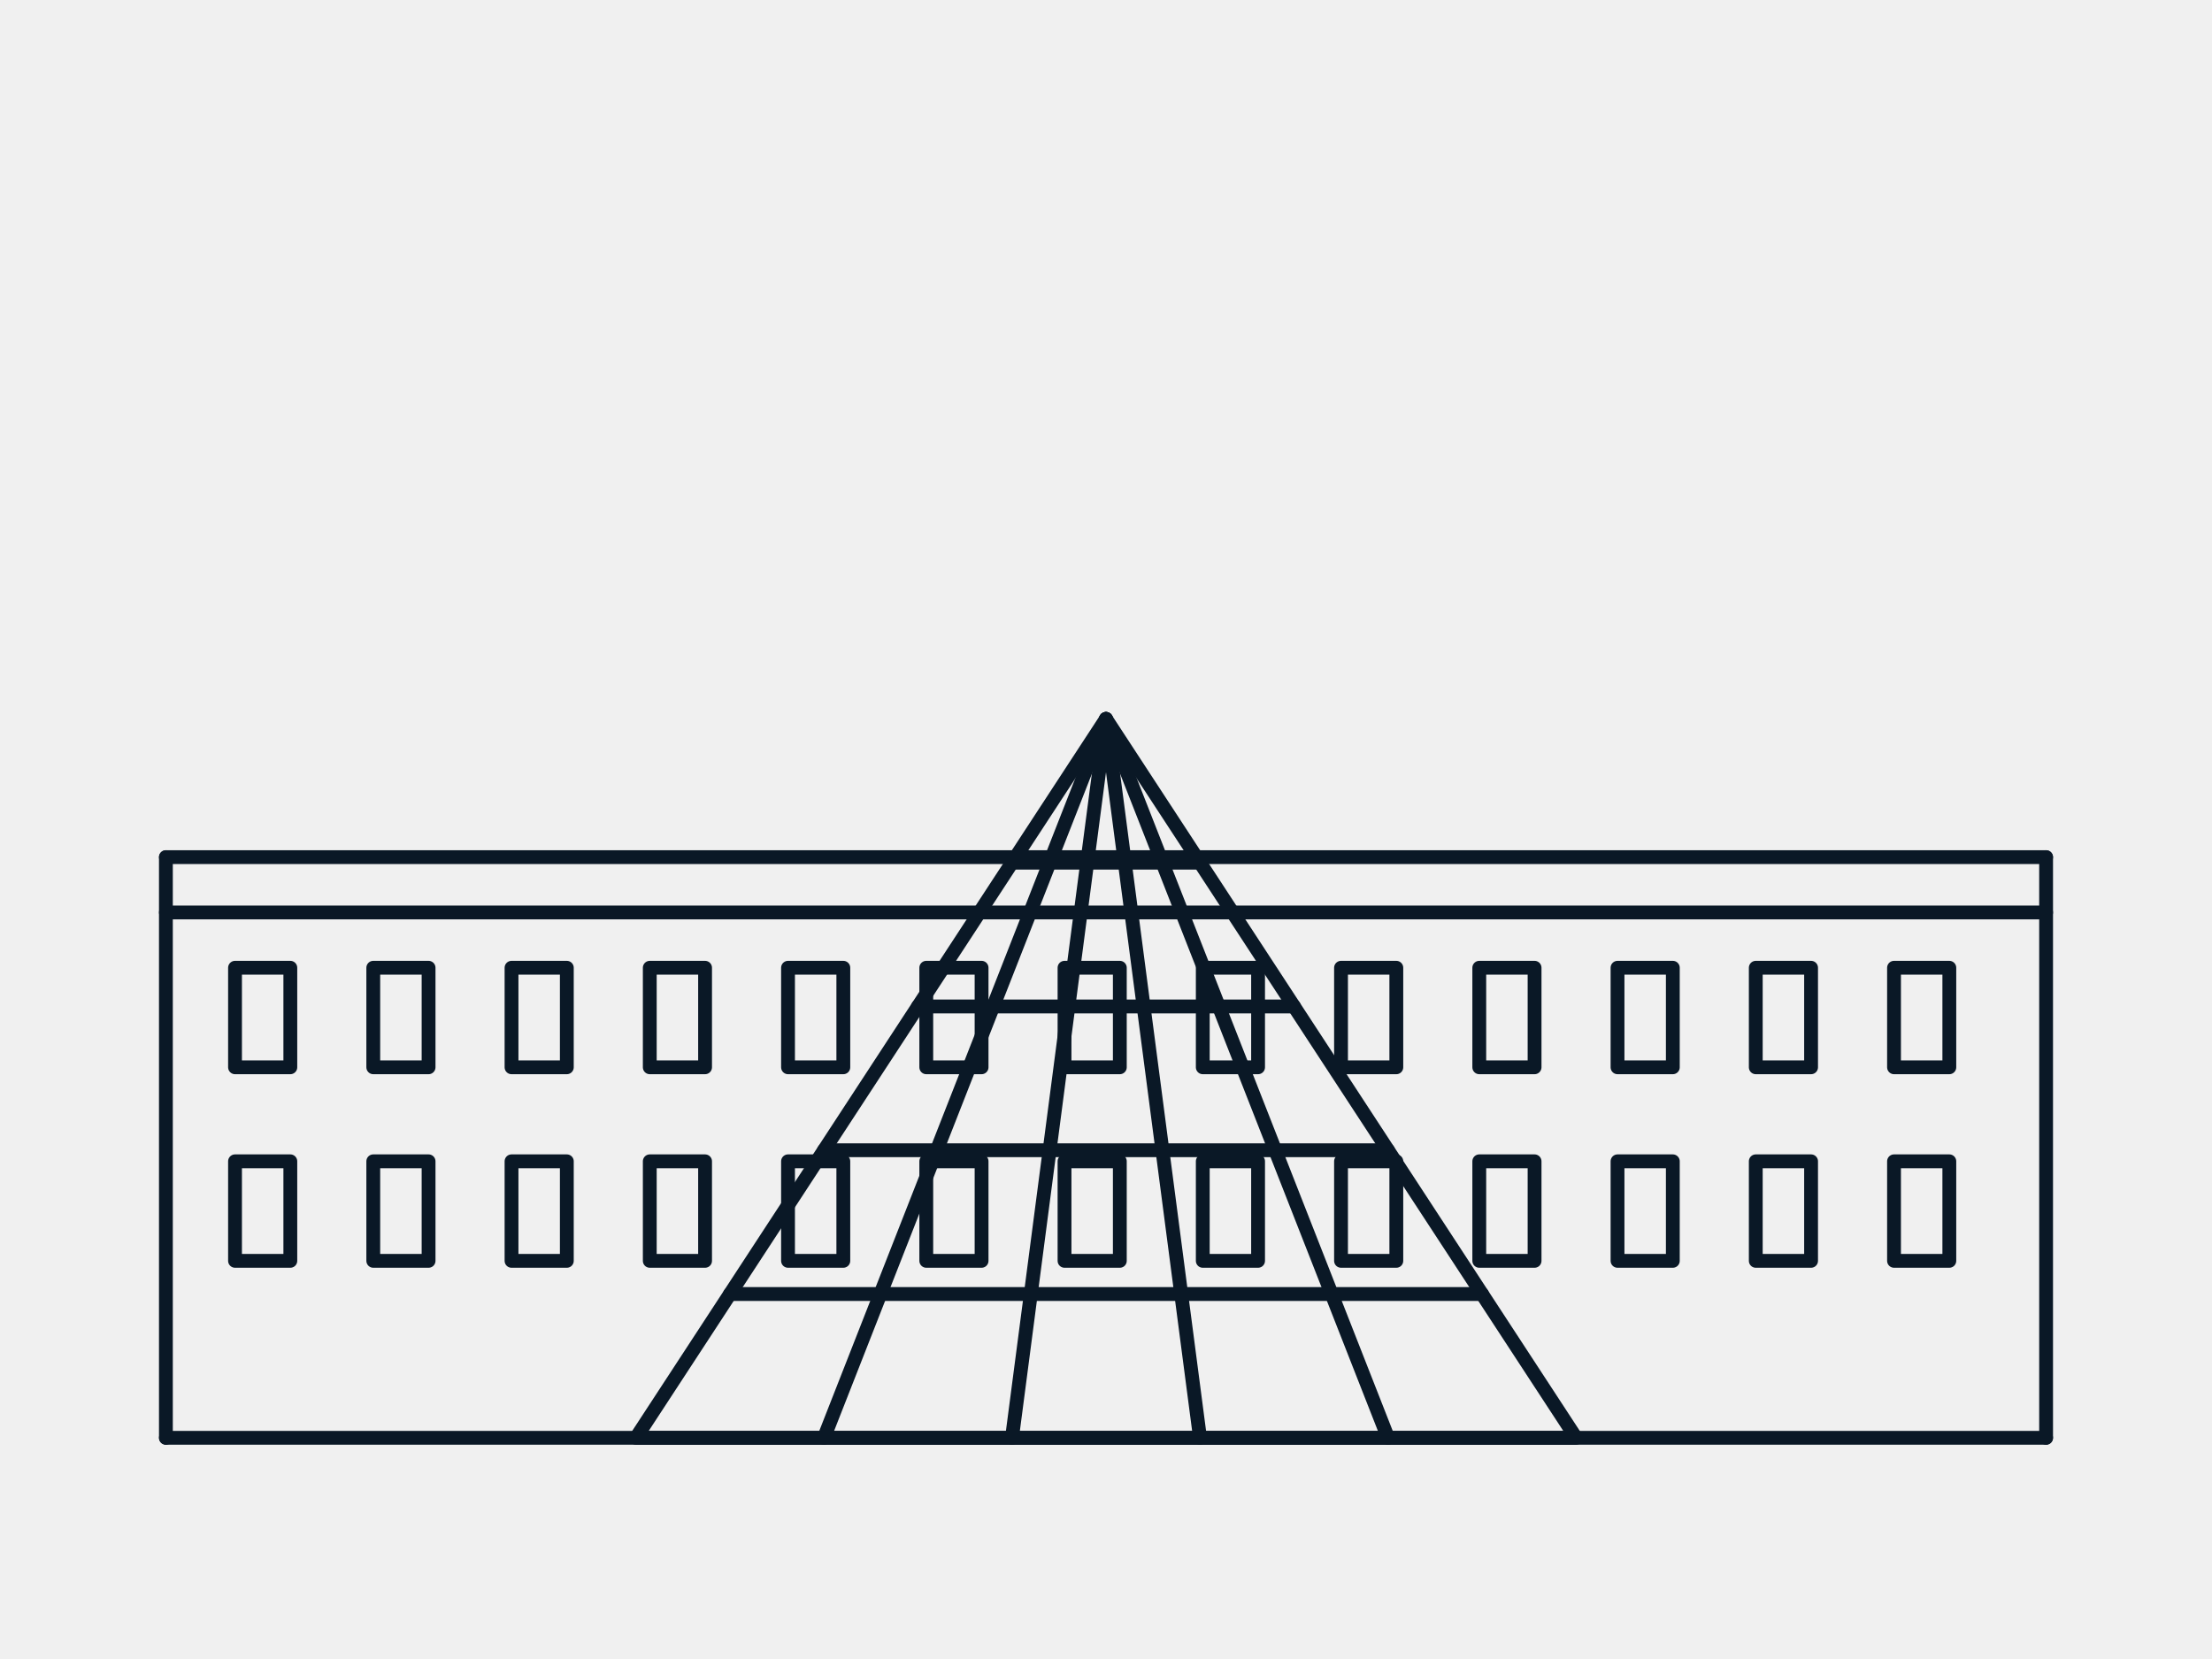
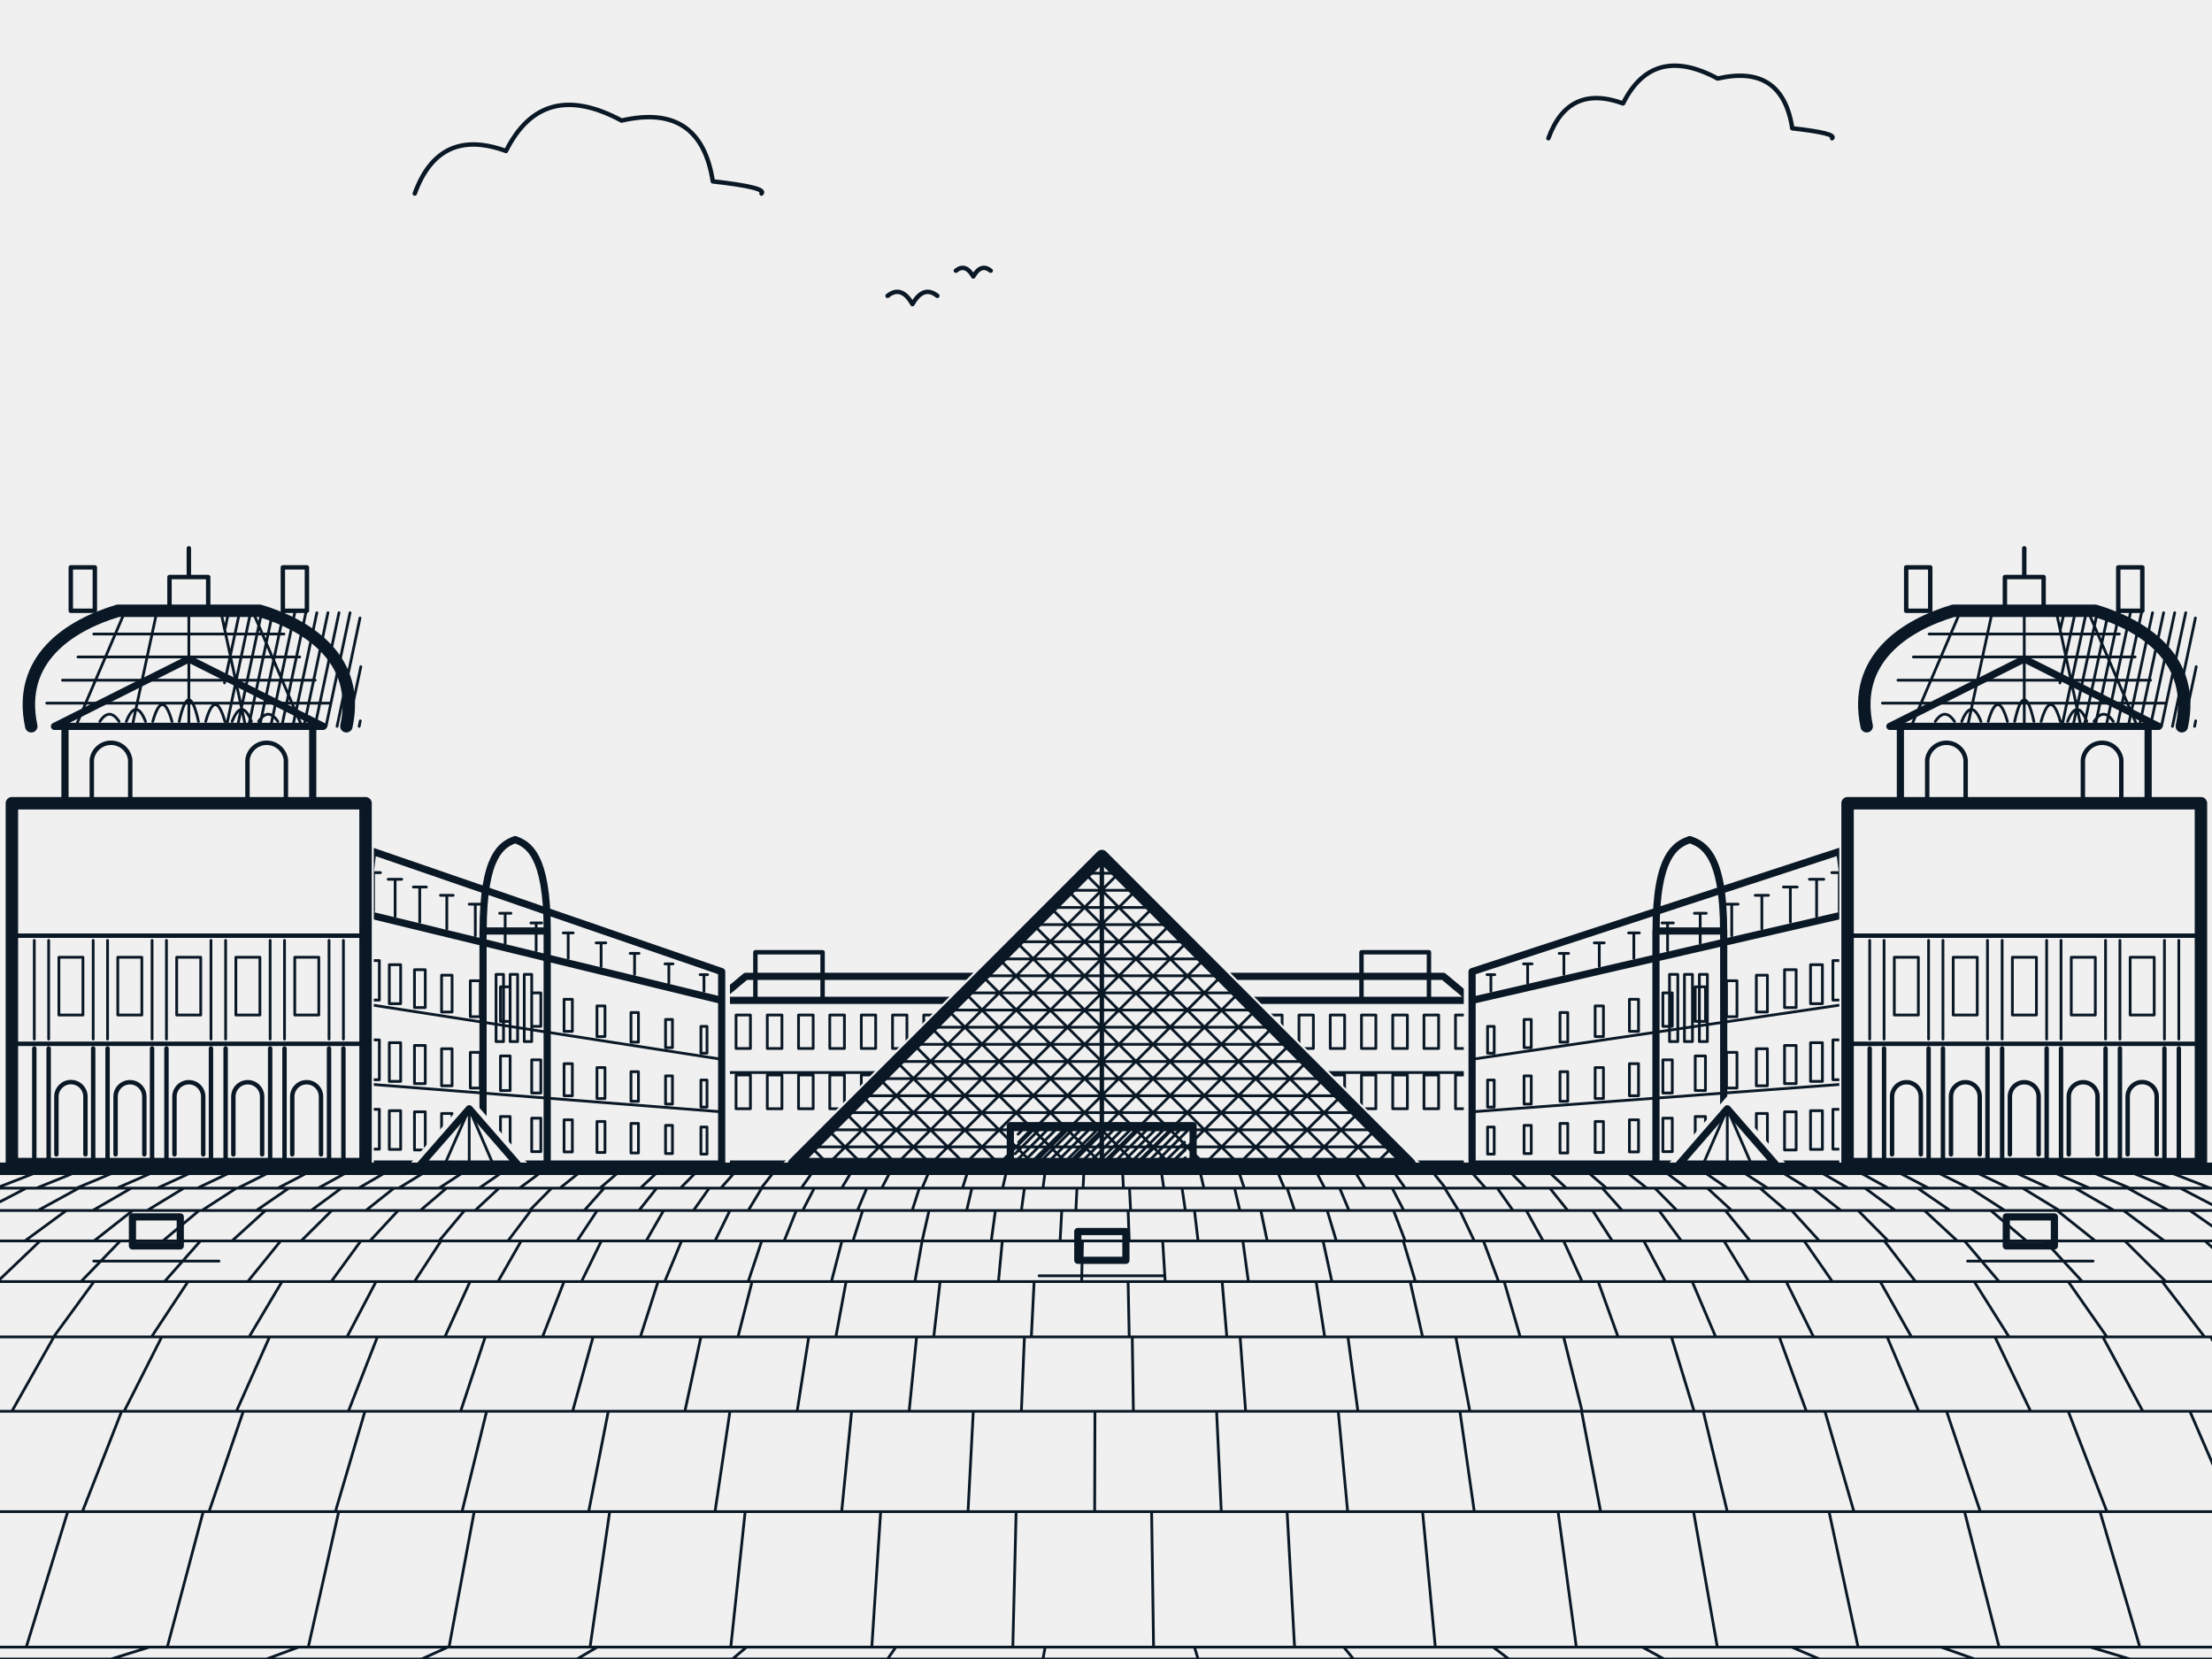
<svg xmlns="http://www.w3.org/2000/svg" viewBox="0 0 800 600" width="800" height="600">
  <style>:root{color:#0a1826}@media (prefers-color-scheme:dark){:root{color:#f4efe1}}</style>
-   <g fill="none" stroke="currentColor" stroke-width="5" stroke-linecap="round" stroke-linejoin="round">
-     <path d="M60 520L740 520" />
-     <path d="M60 520V330H740V520" />
-     <path d="M60 310L740 310" />
-     <path d="M60 330L60 310" />
-     <path d="M740 330L740 310" />
-     <rect x="85" y="350" width="20" height="36" />
-     <rect x="85" y="420" width="20" height="36" />
-     <rect x="135" y="350" width="20" height="36" />
-     <rect x="135" y="420" width="20" height="36" />
-     <rect x="185" y="350" width="20" height="36" />
-     <rect x="185" y="420" width="20" height="36" />
-     <rect x="235" y="350" width="20" height="36" />
-     <rect x="235" y="420" width="20" height="36" />
-     <rect x="285" y="350" width="20" height="36" />
-     <rect x="285" y="420" width="20" height="36" />
-     <rect x="335" y="350" width="20" height="36" />
-     <rect x="335" y="420" width="20" height="36" />
-     <rect x="385" y="350" width="20" height="36" />
-     <rect x="385" y="420" width="20" height="36" />
-     <rect x="435" y="350" width="20" height="36" />
-     <rect x="435" y="420" width="20" height="36" />
-     <rect x="485" y="350" width="20" height="36" />
-     <rect x="485" y="420" width="20" height="36" />
-     <rect x="535" y="350" width="20" height="36" />
-     <rect x="535" y="420" width="20" height="36" />
-     <rect x="585" y="350" width="20" height="36" />
-     <rect x="585" y="420" width="20" height="36" />
-     <rect x="635" y="350" width="20" height="36" />
-     <rect x="635" y="420" width="20" height="36" />
-     <rect x="685" y="350" width="20" height="36" />
-     <rect x="685" y="420" width="20" height="36" />
-     <path d="M230 520L400 260L570 520Z" />
-     <path d="M366 312L434 312" />
-     <path d="M332 364L468 364" />
-     <path d="M298 416L502 416" />
-     <path d="M264 468L536 468" />
-     <path d="M400 260L298 520" />
-     <path d="M400 260L366 520" />
-     <path d="M400 260L434 520" />
-     <path d="M400 260L502 520" />
+   <defs>
+     <mask id="m2" maskUnits="userSpaceOnUse" x="0" y="0" width="800" height="600">
+       <rect width="800" height="600" fill="#fff" />
+       <path d="M132.2 421L132.2 330.5L261 361.8L261 421ZM132.2 330.5L134.8 307.9L261 351.4L261 361.8ZM174.7 421L174.7 336.7L197.9 336.7L197.9 421ZM174.7 336.7L174.7 308.9L186.3 303.7L197.9 308.9L197.9 336.7ZM668.2 421L668.2 330.5L532.4 361.8L532.4 421ZM668.2 330.5L665.4 307.9L532.4 351.4L532.4 361.8ZM598.9 421L598.9 336.7L623.4 336.7L623.4 421ZM598.9 336.7L598.9 308.9L611.2 303.7L623.4 308.9L623.4 336.7Z" fill="#000" stroke="#000" stroke-width="6" />
+     </mask>
+     <mask id="m3" maskUnits="userSpaceOnUse" x="0" y="0" width="800" height="600">
+       <rect width="800" height="600" fill="#fff" />
+       <path d="M4.3 421L4.3 290.5L132.2 290.5L132.2 421ZM11.3 262.7L6.1 238.3L42.6 220.9L94 220.9L130.5 238.3L125.3 262.7ZM668.2 421L668.2 290.5L796 290.5L796 421ZM675.1 262.7L669.9 238.3L706.4 220.9L757.8 220.9L794.3 238.3L789.1 262.7Z" fill="#000" stroke="#000" stroke-width="6" />
+     </mask>
+     <mask id="m4" maskUnits="userSpaceOnUse" x="0" y="0" width="800" height="600">
+       <rect width="800" height="600" fill="#fff" />
+       <path d="M287.1 421L398.5 309.6L509.8 421ZM152.2 421L169.7 401L187.1 421ZM607.3 421L624.7 401L642.1 421Z" fill="#000" stroke="#000" stroke-width="6" />
+     </mask>
+   </defs>
+   <g mask="url(#m4)">
+     <g mask="url(#m3)">
+       <g mask="url(#m2)">
+         <g fill="none" stroke="currentColor" stroke-width="2.6" stroke-linecap="round" stroke-linejoin="round">
+           <path d="M259.3 421L259.3 361.8L532.4 361.8L532.4 421ZM259.3 361.8L269.7 353.1L522 353.1L532.4 361.8" />
+         </g>
+         <g fill="none" stroke="currentColor" stroke-width="1.6" stroke-linecap="round" stroke-linejoin="round">
+           <path d="M273.2 344.4L297.5 344.4L297.5 361.8L273.2 361.8ZM492.4 344.4L516.8 344.4L516.8 361.8L492.4 361.8Z" />
+         </g>
+         <g fill="none" stroke="currentColor" stroke-width="1" stroke-linecap="round" stroke-linejoin="round">
+           <path d="M266.2 367.1L271.4 367.1L271.4 379.2L266.2 379.2ZM277.5 367.1L282.8 367.1L282.8 379.2L277.5 379.2ZM288.8 367.1L294.1 367.1L294.1 379.2L288.8 379.2ZM300.1 367.1L305.4 367.1L305.4 379.2L300.1 379.2ZM311.5 367.1L316.7 367.1L316.7 379.2L311.5 379.2ZM322.8 367.1L328 367.1L328 379.2L322.8 379.2ZM334.1 367.1L339.3 367.1L339.3 379.2L334.1 379.2ZM345.4 367.1L350.6 367.1L350.6 379.2L345.4 379.2ZM356.7 367.1L361.9 367.1L361.9 379.2L356.7 379.2ZM368 367.1L373.2 367.1L373.2 379.2L368 379.2ZM379.3 367.1L384.5 367.1L384.5 379.2L379.3 379.2ZM390.6 367.1L395.9 367.1L395.9 379.2L390.6 379.2ZM401.9 367.1L407.2 367.1L407.2 379.2L401.9 379.2ZM413.2 367.1L418.5 367.1L418.5 379.2L413.2 379.2ZM424.6 367.1L429.8 367.1L429.8 379.2L424.6 379.2ZM435.9 367.1L441.1 367.1L441.1 379.2L435.9 379.2ZM447.2 367.1L452.4 367.1L452.4 379.2L447.2 379.2ZM458.5 367.1L463.7 367.1L463.7 379.2L458.5 379.2ZM469.8 367.1L475 367.1L475 379.2L469.8 379.2ZM481.1 367.1L486.3 367.1L486.3 379.2L481.1 379.2ZM492.4 367.1L497.6 367.1L497.6 379.2L492.4 379.2ZM503.7 367.1L509 367.1L509 379.2L503.7 379.2ZM515 367.1L520.3 367.1L520.3 379.2L515 379.2ZM526.4 367.1L531.6 367.1L531.6 379.2L526.4 379.2ZM266.2 388.8L271.4 388.8L271.4 401L266.2 401ZM277.5 388.8L282.8 388.8L282.8 401L277.5 401ZM288.8 388.8L294.1 388.8L294.1 401L288.8 401ZM300.1 388.8L305.4 388.8L305.4 401L300.1 401ZM311.5 388.8L316.7 388.8L316.7 401L311.5 401ZM322.8 388.8L328 388.8L328 401L322.8 401ZM334.1 388.8L339.3 388.8L339.3 401L334.1 401ZM345.4 388.8L350.6 388.8L350.6 401L345.4 401ZM356.7 388.8L361.9 388.8L361.9 401L356.7 401ZM368 388.8L373.2 388.8L373.2 401L368 401ZM379.3 388.8L384.5 388.8L384.5 401L379.3 401ZM390.6 388.8L395.9 388.8L395.9 401L390.6 401ZM401.9 388.8L407.2 388.8L407.2 401L401.9 401ZM413.2 388.8L418.5 388.8L418.5 401L413.2 401ZM424.6 388.8L429.8 388.8L429.8 401L424.6 401ZM435.9 388.8L441.1 388.8L441.1 401L435.9 401ZM447.2 388.8L452.4 388.8L452.4 401L447.2 401ZM458.5 388.8L463.7 388.8L463.7 401L458.5 401ZM469.8 388.8L475 388.8L475 401L469.8 401ZM481.1 388.8L486.3 388.8L486.3 401L481.1 401ZM492.4 388.8L497.6 388.8L497.6 401L492.4 401ZM503.7 388.8L509 388.8L509 401L503.7 401ZM515 388.8L520.3 388.8L520.3 401L515 401ZM526.4 388.8L531.6 388.8L531.6 401L526.4 401ZM259.3 387.9L532.4 387.9" />
+         </g>
+       </g>
+       <g fill="none" stroke="currentColor" stroke-width="2.6" stroke-linecap="round" stroke-linejoin="round">
+         <path d="M132.2 421L132.2 330.5L261 361.8L261 421ZM132.2 330.5L134.8 307.9L261 351.4L261 361.8ZM174.7 421L174.7 336.7L197.9 336.7L197.9 421ZM174.731 336.714C174.731 308.874 181.684 305.394 186.319 303.654C190.955 305.394 197.908 308.874 197.908 336.714M668.2 421L668.2 330.5L532.4 361.8L532.4 421ZM668.2 330.5L665.4 307.9L532.4 351.4L532.4 361.8ZM598.9 421L598.9 336.7L623.4 336.7L623.4 421ZM598.943 336.714C598.943 308.874 606.272 305.394 611.158 303.654C616.044 305.394 623.372 308.874 623.372 336.714" />
+       </g>
+       <g fill="none" stroke="currentColor" stroke-width="1" stroke-linecap="round" stroke-linejoin="round">
+         <path d="M133 347.4L137.2 347.4L137.2 361.7L133 361.7ZM133 376.1L137.2 376.1L137.2 390.5L133 390.5ZM133 401.2L137.2 401.2L137.2 415.6L133 415.6ZM135.1 329.5L135.1 315.6M132.5 315.6L137.6 315.6M140.8 348.9L144.9 348.9L144.9 363L140.8 363ZM140.8 377.1L144.9 377.1L144.9 391.1L140.8 391.1ZM140.8 401.7L144.9 401.7L144.9 415.7L140.8 415.7ZM142.9 331.4L142.9 318M140.4 318L145.3 318M149.9 350.7L153.8 350.7L153.8 364.4L149.9 364.4ZM149.9 378.1L153.8 378.1L153.8 391.9L149.9 391.9ZM149.9 402.1L153.8 402.1L153.8 415.9L149.9 415.9ZM151.8 333.5L151.8 320.8M149.5 320.8L154.2 320.8M159.7 352.7L163.5 352.7L163.5 366L159.7 366ZM159.7 379.3L163.5 379.3L163.5 392.7L159.7 392.7ZM159.7 402.7L163.5 402.7L163.5 416L159.7 416ZM161.6 335.9L161.6 323.8M159.3 323.8L163.9 323.8M170.1 354.7L173.7 354.7L173.7 367.7L170.1 367.7ZM170.1 380.6L173.7 380.6L173.7 393.5L170.1 393.5ZM170.1 403.2L173.7 403.2L173.7 416.2L170.1 416.2ZM171.9 338.4L171.9 327M169.7 327L174.1 327M181 356.9L184.5 356.9L184.5 369.4L181 369.4ZM181 381.9L184.5 381.9L184.5 394.4L181 394.4ZM181 403.8L184.5 403.8L184.5 416.3L181 416.3ZM182.7 341.1L182.7 330.3M180.7 330.3L184.8 330.3M192.3 359.1L195.6 359.1L195.6 371.2L192.3 371.2ZM192.3 383.3L195.6 383.3L195.6 395.3L192.3 395.3ZM192.3 404.4L195.6 404.4L195.6 416.5L192.3 416.5ZM193.9 343.8L193.9 333.8M192 333.8L195.9 333.8M204 361.4L207 361.4L207 373L204 373ZM204 384.7L207 384.7L207 396.3L204 396.3ZM204 405L207 405L207 416.6L204 416.6ZM205.5 346.6L205.5 337.4M203.7 337.4L207.3 337.4M215.9 363.8L218.8 363.8L218.8 374.9L215.9 374.9ZM215.9 386.1L218.8 386.1L218.8 397.3L215.9 397.3ZM215.9 405.6L218.8 405.6L218.8 416.8L215.9 416.8ZM217.4 349.5L217.4 341M215.6 341L219.1 341M228.2 366.2L230.9 366.2L230.9 376.9L228.2 376.9ZM228.2 387.6L230.9 387.6L230.9 398.3L228.2 398.3ZM228.2 406.3L230.9 406.3L230.9 417L228.2 417ZM229.5 352.4L229.5 344.8M227.9 344.8L231.1 344.8M240.7 368.7L243.2 368.7L243.2 378.9L240.7 378.9ZM240.7 389.1L243.2 389.1L243.2 399.3L240.7 399.3ZM240.7 407L243.2 407L243.2 417.2L240.7 417.2ZM241.9 355.5L241.9 348.6M240.5 348.6L243.4 348.6M253.5 371.2L255.7 371.2L255.7 380.9L253.5 380.9ZM253.5 390.6L255.7 390.6L255.7 400.4L253.5 400.4ZM253.5 407.6L255.7 407.6L255.7 417.4L253.5 417.4ZM254.6 358.5L254.6 352.5M253.2 352.5L255.9 352.5M132.2 363.1L261 383.1M132.2 392L261 402.1M179.4 352.4L182.1 352.4L182.1 376.7L179.4 376.7ZM184.5 352.4L187.2 352.4L187.2 376.7L184.5 376.7ZM189.6 352.4L192.3 352.4L192.3 376.7L189.6 376.7ZM662.9 347.4L667.4 347.4L667.4 361.7L662.9 361.7ZM662.9 376.1L667.4 376.1L667.4 390.5L662.9 390.5ZM662.9 401.2L667.4 401.2L667.4 415.6L662.9 415.6ZM665.2 329.5L665.2 315.6M662.5 315.6L667.8 315.6M654.8 348.9L659.1 348.9L659.1 363L654.8 363ZM654.8 377.1L659.1 377.1L659.1 391.1L654.8 391.1ZM654.8 401.7L659.1 401.7L659.1 415.7L654.8 415.7ZM657 331.4L657 318M654.4 318L659.6 318M645.4 350.7L649.6 350.7L649.6 364.4L645.4 364.4ZM645.4 378.1L649.6 378.1L649.6 391.9L645.4 391.9ZM645.4 402.1L649.6 402.1L649.6 415.9L645.4 415.9ZM647.5 333.5L647.5 320.8M645 320.8L650 320.8M635.2 352.7L639.2 352.7L639.2 366L635.2 366ZM635.2 379.3L639.2 379.3L639.2 392.7L635.2 392.7ZM635.2 402.7L639.2 402.7L639.2 416L635.2 416ZM637.2 335.9L637.2 323.8M634.8 323.8L639.6 323.8M624.4 354.7L628.2 354.7L628.2 367.7L624.4 367.7ZM624.4 380.6L628.2 380.6L628.2 393.5L624.4 393.5ZM624.4 403.2L628.2 403.2L628.2 416.2L624.4 416.2ZM626.3 338.4L626.3 327M624 327L628.6 327M613.1 356.9L616.8 356.9L616.8 369.4L613.1 369.4ZM613.1 381.9L616.8 381.9L616.8 394.4L613.1 394.4ZM613.1 403.8L616.8 403.8L616.8 416.3L613.1 416.3ZM614.9 341.1L614.9 330.3M612.8 330.3L617.1 330.3M601.4 359.1L604.8 359.1L604.8 371.2L601.4 371.2ZM601.4 383.3L604.8 383.3L604.8 395.3L601.4 395.3ZM601.4 404.4L604.8 404.4L604.8 416.5L601.4 416.5ZM603.1 343.8L603.1 333.8M601.1 333.8L605.2 333.8M589.3 361.4L592.6 361.4L592.6 373L589.3 373ZM589.3 384.7L592.6 384.7L592.6 396.3L589.3 396.3ZM589.3 405L592.6 405L592.6 416.6L589.3 416.6ZM590.9 346.6L590.9 337.4M589 337.4L592.9 337.4M576.9 363.8L579.9 363.8L579.9 374.9L576.9 374.9ZM576.9 386.1L579.9 386.1L579.9 397.3L576.9 397.3ZM576.9 405.6L579.9 405.6L579.9 416.8L576.9 416.8ZM578.4 349.5L578.4 341M576.6 341L580.2 341M564.2 366.2L567 366.2L567 376.9L564.2 376.9ZM564.2 387.6L567 387.6L567 398.3L564.2 398.3ZM564.2 406.3L567 406.3L567 417L564.2 417ZM565.6 352.4L565.6 344.8M563.9 344.8L567.3 344.8M551.2 368.7L553.8 368.7L553.8 378.9L551.2 378.9ZM551.2 389.1L553.8 389.1L553.8 399.3L551.2 399.3ZM551.2 407L553.8 407L553.8 417.2L551.2 417.2ZM552.5 355.5L552.5 348.6M551 348.6L554.1 348.6M538 371.2L540.4 371.2L540.4 380.9L538 380.9ZM538 390.6L540.4 390.6L540.4 400.4L538 400.4ZM538 407.6L540.4 407.6L540.4 417.4L538 417.4ZM539.2 358.5L539.2 352.5M537.8 352.5L540.6 352.5M668.2 363.1L532.4 383.1M668.2 392L532.4 402.1M603.8 352.4L606.8 352.4L606.8 376.7L603.8 376.7ZM609.2 352.4L612.1 352.4L612.1 376.7L609.2 376.7ZM614.6 352.4L617.5 352.4L617.5 376.7L614.6 376.7Z" />
+       </g>
+     </g>
+     <g fill="none" stroke="currentColor" stroke-width="4.5" stroke-linecap="round" stroke-linejoin="round">
+       <path d="M4.3 421L4.3 290.5L132.2 290.5L132.2 421ZM11.31 262.66C6.09 238.3 25.23 226.12 42.63 220.9L93.96 220.9C111.36 226.12 130.5 238.3 125.28 262.66M668.2 421L668.2 290.5L796 290.5L796 421ZM675.12 262.66C669.9 238.3 689.04 226.12 706.44 220.9L757.77 220.9C775.17 226.12 794.31 238.3 789.09 262.66" />
+     </g>
+     <g fill="none" stroke="currentColor" stroke-width="2.6" stroke-linecap="round" stroke-linejoin="round">
+       <path d="M23.5 262.7L113.1 262.7L113.1 290.5L23.5 290.5ZM19.7 262.7L68.3 238.3L116.9 262.7ZM687.3 262.7L776.9 262.7L776.9 290.5L687.3 290.5ZM683.5 262.7L732.1 238.3L780.7 262.7Z" />
+     </g>
+     <g fill="none" stroke="currentColor" stroke-width="1.6" stroke-linecap="round" stroke-linejoin="round">
+       <path d="M4.3 338.4L132.2 338.4M4.3 377.5L132.2 377.5M12.4 419.3L12.4 379.2M17.6 419.3L17.6 379.2M33.7 419.3L33.7 379.2M38.9 419.3L38.9 379.2M55 419.3L55 379.2M60.2 419.3L60.2 379.2M76.3 419.3L76.3 379.2M81.6 419.3L81.6 379.2M97.7 419.3L97.7 379.2M102.9 419.3L102.9 379.2M119 419.3L119 379.2M124.2 419.3L124.2 379.2M20.4 417.5V396.6A5.2 5.2 0 0 1 30.9 396.6V417.5M41.8 417.5V396.6A5.2 5.2 0 0 1 52.2 396.6V417.5M63.1 417.5V396.6A5.2 5.2 0 0 1 73.5 396.6V417.5M84.4 417.5V396.6A5.2 5.2 0 0 1 94.8 396.6V417.5M105.7 417.5V396.6A5.2 5.2 0 0 1 116.1 396.6V417.5M33.2 288.8V274.8A7 7 0 0 1 47.1 274.8V288.8M89.5 288.8V274.8A7 7 0 0 1 103.4 274.8V288.8M25.6 205.2L34.3 205.2L34.3 220.9L25.6 220.9ZM102.3 205.2L111 205.2L111 220.9L102.3 220.9ZM61.3 208.7L75.3 208.7L75.3 220.9L61.3 220.9ZM68.3 208.7L68.3 198.3M668.2 338.4L796 338.4M668.2 377.5L796 377.5M676.2 419.3L676.2 379.2M681.4 419.3L681.4 379.2M697.5 419.3L697.5 379.2M702.7 419.3L702.7 379.2M718.8 419.3L718.8 379.2M724.1 419.3L724.1 379.2M740.2 419.3L740.2 379.2M745.4 419.3L745.4 379.2M761.5 419.3L761.5 379.2M766.7 419.3L766.7 379.2M782.8 419.3L782.8 379.2M788 419.3L788 379.2M684.3 417.5V396.6A5.2 5.2 0 0 1 694.7 396.6V417.5M705.6 417.5V396.6A5.2 5.2 0 0 1 716 396.6V417.5M726.9 417.5V396.6A5.2 5.2 0 0 1 737.3 396.6V417.5M748.2 417.5V396.6A5.2 5.2 0 0 1 758.6 396.6V417.5M769.5 417.5V396.6A5.2 5.2 0 0 1 780 396.6V417.5M697 288.8V274.8A7 7 0 0 1 710.9 274.8V288.8M753.3 288.8V274.8A7 7 0 0 1 767.2 274.8V288.8M689.4 205.2L698.1 205.2L698.1 220.9L689.4 220.9ZM766.1 205.2L774.8 205.2L774.8 220.9L766.1 220.9ZM725.1 208.7L739.1 208.7L739.1 220.9L725.1 220.9ZM732.1 208.7L732.1 198.3" />
+     </g>
+     <g fill="none" stroke="currentColor" stroke-width="1" stroke-linecap="round" stroke-linejoin="round">
+       <path d="M12.4 375.8L12.4 340.1M17.6 375.8L17.6 340.1M33.7 375.8L33.7 340.1M38.9 375.8L38.9 340.1M55 375.8L55 340.1M60.2 375.8L60.2 340.1M76.3 375.8L76.3 340.1M81.6 375.8L81.6 340.1M97.7 375.8L97.7 340.1M102.9 375.8L102.9 340.1M119 375.8L119 340.1M124.2 375.8L124.2 340.1M21.3 346.2L30 346.2L30 367.1L21.3 367.1ZM42.6 346.2L51.3 346.2L51.3 367.1L42.6 367.1ZM63.9 346.2L72.6 346.2L72.6 367.1L63.9 367.1ZM85.3 346.2L94 346.2L94 367.1L85.3 367.1ZM106.6 346.2L115.3 346.2L115.3 367.1L106.6 367.1ZM36.105 260.92q3.48 -5.22 6.96 0M45.675 260.92q3.48 -8.7 6.96 0M55.245 260.92q3.48 -12.18 6.96 0M64.815 260.92q3.48 -15.66 6.96 0M74.385 260.92q3.48 -12.18 6.96 0M83.955 260.92q3.48 -8.7 6.96 0M93.525 260.92q3.48 -5.22 6.96 0M16.9 254.3L119.6 254.3M22.6 246L114 246M28.2 237.6L108.4 237.6M33.9 229.3L102.7 229.3M27.4 262.7L45.3 220.9M47.8 262.7L56.8 220.9M68.3 262.7L68.3 220.9M88.8 262.7L79.8 220.9M109.2 262.7L91.3 220.9M81.4 227.4L82.6 221.6M81.2 247L86.6 221.6M81.9 262.7L90.6 221.6M85.9 262.7L94.6 221.6M89.9 262.7L98.6 221.6M93.9 262.7L102.6 221.6M97.9 262.7L106.6 221.6M101.9 262.7L110.6 221.6M105.9 262.7L114.6 221.6M109.9 262.7L118.6 221.6M113.9 262.7L122.6 221.6M117.9 262.7L126.6 221.6M121.9 262.7L130.2 223.5M125.9 262.7L130.5 241.1M129.9 262.7L130.3 260.7M676.2 375.8L676.2 340.1M681.4 375.8L681.4 340.1M697.5 375.8L697.5 340.1M702.7 375.8L702.7 340.1M718.8 375.8L718.8 340.1M724.1 375.8L724.1 340.1M740.2 375.8L740.2 340.1M745.4 375.8L745.4 340.1M761.5 375.8L761.5 340.1M766.7 375.8L766.7 340.1M782.8 375.8L782.8 340.1M788 375.8L788 340.1M685.1 346.2L693.8 346.2L693.8 367.1L685.1 367.1ZM706.4 346.2L715.1 346.2L715.1 367.1L706.4 367.1ZM727.8 346.2L736.5 346.2L736.5 367.1L727.8 367.1ZM749.1 346.2L757.8 346.2L757.8 367.1L749.1 367.1ZM770.4 346.2L779.1 346.2L779.1 367.1L770.4 367.1ZM699.915 260.92q3.48 -5.22 6.96 0M709.485 260.92q3.48 -8.7 6.96 0M719.055 260.92q3.48 -12.18 6.96 0M728.625 260.92q3.48 -15.66 6.96 0M738.195 260.92q3.48 -12.18 6.96 0M747.765 260.92q3.48 -8.7 6.96 0M757.335 260.92q3.48 -5.22 6.96 0M680.8 254.3L783.5 254.3M686.4 246L777.8 246M692 237.6L772.2 237.6M697.7 229.3L766.5 229.3M691.2 262.7L709.1 220.9M711.6 262.7L720.6 220.9M732.1 262.7L732.1 220.9M752.6 262.7L743.6 220.9M773 262.7L755.1 220.9M745.2 227.4L746.5 221.6M745 247L750.5 221.6M745.7 262.7L754.5 221.6M749.7 262.7L758.5 221.6M753.7 262.7L762.5 221.6M757.7 262.7L766.5 221.6M761.7 262.7L770.5 221.6M765.7 262.7L774.5 221.6M769.7 262.7L778.5 221.6M773.7 262.7L782.5 221.6M777.7 262.7L786.5 221.6M781.7 262.7L790.5 221.6M785.7 262.7L794 223.5M789.7 262.7L794.3 241.1M793.7 262.7L794.1 260.7" />
+     </g>
+   </g>
+   <g fill="none" stroke="currentColor" stroke-width="4.5" stroke-linecap="round" stroke-linejoin="round">
+     <path d="M287.1 421L398.5 309.6L509.8 421Z" />
+   </g>
+   <g fill="none" stroke="currentColor" stroke-width="2.6" stroke-linecap="round" stroke-linejoin="round">
+     <path d="M365.4 407.1L431.5 407.1L431.5 421L365.4 421ZM152.2 421L169.7 401L187.1 421ZM607.3 421L624.7 401L642.1 421Z" />
+   </g>
+   <g fill="none" stroke="currentColor" stroke-width="1.6" stroke-linecap="round" stroke-linejoin="round">
+     <path d="M398.5 309.6L398.5 421" />
+   </g>
+   <g fill="none" stroke="currentColor" stroke-width="1" stroke-linecap="round" stroke-linejoin="round">
+     <path d="M293.3 414.8L503.6 414.8M299.5 421L404.6 315.8M299.5 421L293.3 414.8M299.5 408.6L497.4 408.6M311.8 421L410.8 322M311.8 421L299.5 408.6M305.7 402.4L491.3 402.4M324.2 421L417 328.2M324.2 421L305.7 402.4M311.8 396.3L485.1 396.3M336.6 421L423.2 334.4M336.6 421L311.8 396.3M318 390.1L478.9 390.1M349 421L429.4 340.6M349 421L318 390.1M324.2 383.9L472.7 383.9M361.3 421L435.6 346.8M361.3 421L324.2 383.9M330.4 377.7L466.5 377.7M373.7 421L441.8 352.9M373.7 421L330.4 377.7M336.6 371.5L460.3 371.5M386.1 421L448 359.1M386.1 421L336.6 371.5M342.8 365.3L454.1 365.3M398.5 421L454.1 365.3M398.5 421L342.8 365.3M349 359.1L448 359.1M410.8 421L460.3 371.5M410.8 421L349 359.1M355.2 352.9L441.8 352.9M423.2 421L466.5 377.7M423.2 421L355.2 352.9M361.3 346.8L435.6 346.8M435.6 421L472.7 383.9M435.6 421L361.3 346.8M367.5 340.6L429.4 340.6M448 421L478.9 390.1M448 421L367.5 340.6M373.7 334.4L423.2 334.4M460.3 421L485.1 396.3M460.3 421L373.7 334.4M379.9 328.2L417 328.2M472.7 421L491.3 402.4M472.7 421L379.9 328.2M386.1 322L410.8 322M485.1 421L497.4 408.6M485.1 421L386.1 322M392.3 315.8L404.6 315.8M497.4 421L503.6 414.8M497.4 421L392.3 315.8M368.2 410.2L369.6 408.8M368.4 413.1L372.6 408.8M367.1 417.3L375.6 408.8M367.3 420.1L378.6 408.8M370.3 420.1L381.6 408.8M373.3 420.1L384.6 408.8M376.3 420.1L387.6 408.8M379.3 420.1L390.6 408.8M382.3 420.1L393.6 408.8M385.3 420.1L396.6 408.8M388.3 420.1L399.6 408.8M391.3 420.1L402.6 408.8M394.3 420.1L405.6 408.8M397.3 420.1L408.6 408.8M400.3 420.1L411.6 408.8M403.3 420.1L414.6 408.8M406.3 420.1L417.6 408.8M409.3 420.1L420.6 408.8M412.3 420.1L423.6 408.8M415.3 420.1L426.6 408.8M418.3 420.1L429.6 408.8M421.3 420.1L428.4 413.1M424.3 420.1L428.6 415.9M427.3 420.1L428.7 418.7M160.9 421L169.7 401M169.7 421L169.7 401M178.3 421L169.7 401M616 421L624.7 401M624.7 421L624.7 401M633.4 421L624.7 401" />
+   </g>
+   <g fill="none" stroke="currentColor" stroke-width="4.5" stroke-linecap="round" stroke-linejoin="round">
+     <path d="M0 422.7L800 422.7" />
+   </g>
+   <g fill="none" stroke="currentColor" stroke-width="2.6" stroke-linecap="round" stroke-linejoin="round">
+     <path d="M47.9 440.1L65.2 440.1L65.2 450.6L47.9 450.6ZM389.8 445.4L407.2 445.4L407.2 455.8L389.8 455.8ZM725.6 440.1L743 440.1L743 450.6L725.6 450.6Z" />
+   </g>
+   <g fill="none" stroke="currentColor" stroke-width="1.6" stroke-linecap="round" stroke-linejoin="round">
+     <path d="M150 70q8.8 -24.2 33 -15.4q13.2 -26.4 41.8 -11q28.6 -6.6 33 22q19.8 2.2 17.6 4.4M560 50q7.2 -19.8 27 -12.6q10.8 -21.6 34.2 -9q23.4 -5.4 27 18q16.2 1.8 14.4 3.6M321 107q5 -4 9 3q4 -7 9 -3M345.7 97.9q3.5 -2.8 6.3 2.1q2.8 -4.9 6.3 -2.1" />
+   </g>
+   <g fill="none" stroke="currentColor" stroke-width="1" stroke-linecap="round" stroke-linejoin="round">
+     <path d="M0 429.7L800 429.7M14 423.7L-1.4 429.7M28 423.7L13.2 429.7M42 423.7L27.7 429.7M56 423.7L42.3 429.7M70 423.7L56.9 429.7M84 423.7L71.4 429.7M98 423.7L86 429.7M112 423.7L100.5 429.7M126 423.7L115.1 429.7M140 423.7L129.7 429.7M154 423.7L144.2 429.7M168 423.7L158.8 429.7M182 423.7L173.3 429.7M196 423.7L187.9 429.7M210 423.7L202.5 429.7M224 423.7L217 429.7M238 423.7L231.6 429.7M252 423.7L246.1 429.7M266 423.7L260.7 429.7M280 423.7L275.3 429.7M294 423.7L289.8 429.7M308 423.7L304.4 429.7M322 423.7L318.9 429.7M336 423.7L333.5 429.7M350 423.7L348.1 429.7M364 423.7L362.6 429.7M378 423.7L377.2 429.7M392 423.7L391.7 429.7M406 423.7L406.3 429.7M420 423.7L420.9 429.7M434 423.7L435.4 429.7M448 423.7L450 429.7M462 423.7L464.5 429.7M476 423.7L479.1 429.7M490 423.7L493.7 429.7M504 423.7L508.2 429.7M518 423.7L522.8 429.7M532 423.7L537.3 429.7M546 423.7L551.9 429.7M560 423.7L566.5 429.7M574 423.7L581 429.7M588 423.7L595.6 429.7M602 423.7L610.1 429.7M616 423.7L624.7 429.7M630 423.7L639.3 429.7M644 423.7L653.8 429.7M658 423.7L668.4 429.7M672 423.7L682.9 429.7M686 423.7L697.5 429.7M700 423.7L712.1 429.7M714 423.7L726.6 429.7M728 423.7L741.2 429.7M742 423.7L755.7 429.7M756 423.7L770.3 429.7M770 423.7L784.9 429.7M784 423.7L799.4 429.7M798 423.7L814 429.7M0 437.8L800 437.8M9.5 429.7L-6.1 437.8M28.5 429.7L13.7 437.8M47.5 429.7L33.5 437.8M66.5 429.7L53.2 437.8M85.5 429.7L73 437.8M104.5 429.7L92.7 437.8M123.5 429.7L112.5 437.8M142.5 429.7L132.3 437.8M161.5 429.7L152 437.8M180.5 429.7L171.8 437.8M199.5 429.7L191.5 437.8M218.5 429.7L211.3 437.8M237.5 429.7L231.1 437.8M256.5 429.7L250.8 437.8M275.5 429.7L270.6 437.8M294.5 429.7L290.3 437.8M313.5 429.7L310.1 437.8M332.5 429.7L329.9 437.8M351.5 429.7L349.6 437.8M370.5 429.7L369.4 437.8M389.5 429.7L389.1 437.8M408.5 429.7L408.9 437.8M427.5 429.7L428.7 437.8M446.5 429.7L448.4 437.8M465.5 429.7L468.2 437.8M484.5 429.7L487.9 437.8M503.5 429.7L507.7 437.8M522.5 429.7L527.5 437.8M541.5 429.7L547.2 437.8M560.5 429.7L567 437.8M579.5 429.7L586.7 437.8M598.5 429.7L606.5 437.8M617.5 429.7L626.3 437.8M636.5 429.7L646 437.8M655.5 429.7L665.8 437.8M674.5 429.7L685.5 437.8M693.5 429.7L705.3 437.8M712.5 429.7L725.1 437.8M731.5 429.7L744.8 437.8M750.5 429.7L764.6 437.8M769.5 429.7L784.3 437.8M788.5 429.7L804.1 437.8M0 448.8L800 448.8M24 437.8L9 448.8M48 437.8L34 448.8M72 437.8L58.9 448.8M96 437.8L83.9 448.8M120 437.8L108.9 448.8M144 437.8L133.8 448.8M168 437.8L158.8 448.8M192 437.8L183.7 448.8M216 437.8L208.7 448.8M240 437.8L233.7 448.8M264 437.8L258.6 448.8M288 437.8L283.6 448.8M312 437.8L308.5 448.8M336 437.8L333.5 448.8M360 437.8L358.5 448.8M384 437.8L383.4 448.8M408 437.8L408.4 448.8M432 437.8L433.3 448.8M456 437.8L458.3 448.8M480 437.8L483.3 448.8M504 437.8L508.2 448.8M528 437.8L533.2 448.8M552 437.8L558.1 448.8M576 437.8L583.1 448.8M600 437.8L608.1 448.8M624 437.8L633 448.8M648 437.8L658 448.8M672 437.8L682.9 448.8M696 437.8L707.9 448.8M720 437.8L732.9 448.8M744 437.8L757.8 448.8M768 437.8L782.8 448.8M792 437.8L807.7 448.8M0 463.5L800 463.5M14.5 448.8L-0.9 463.5M43.5 448.8L29.3 463.5M72.5 448.8L59.5 463.5M101.5 448.8L89.6 463.5M130.5 448.8L119.8 463.5M159.5 448.8L149.9 463.5M188.5 448.8L180.1 463.5M217.5 448.8L210.3 463.5M246.5 448.8L240.4 463.5M275.5 448.8L270.6 463.5M304.5 448.8L300.7 463.5M333.5 448.8L330.9 463.5M362.5 448.8L361.1 463.5M391.5 448.8L391.2 463.5M420.5 448.8L421.4 463.5M449.5 448.8L451.5 463.5M478.5 448.8L481.7 463.5M507.5 448.8L511.9 463.5M536.5 448.8L542 463.5M565.5 448.8L572.2 463.5M594.5 448.8L602.3 463.5M623.5 448.8L632.5 463.5M652.5 448.8L662.7 463.5M681.5 448.8L692.8 463.5M710.5 448.8L723 463.5M739.5 448.8L753.1 463.5M768.5 448.8L783.3 463.5M797.5 448.8L813.5 463.5M0 483.5L800 483.5M34 463.5L19.4 483.5M68 463.5L54.8 483.5M102 463.5L90.1 483.5M136 463.5L125.5 483.5M170 463.5L160.9 483.5M204 463.5L196.2 483.5M238 463.5L231.6 483.5M272 463.5L266.9 483.5M306 463.5L302.3 483.5M340 463.5L337.7 483.5M374 463.5L373 483.5M408 463.5L408.4 483.5M442 463.5L443.7 483.5M476 463.5L479.1 483.5M510 463.5L514.5 483.5M544 463.5L549.8 483.5M578 463.5L585.2 483.5M612 463.5L620.5 483.5M646 463.5L655.9 483.5M680 463.5L691.3 483.5M714 463.5L726.6 483.5M748 463.5L762 483.5M782 463.5L797.3 483.5M0 510.4L800 510.4M19.5 483.5L4.3 510.4M58.5 483.5L44.9 510.4M97.5 483.5L85.5 510.4M136.5 483.5L126 510.4M175.5 483.5L166.6 510.4M214.5 483.5L207.1 510.4M253.5 483.5L247.7 510.4M292.5 483.5L288.3 510.4M331.5 483.5L328.8 510.4M370.5 483.5L369.4 510.4M409.5 483.5L409.9 510.4M448.5 483.5L450.5 510.4M487.5 483.5L491.1 510.4M526.5 483.5L531.6 510.4M565.5 483.5L572.2 510.4M604.5 483.5L612.7 510.4M643.5 483.5L653.3 510.4M682.5 483.5L693.9 510.4M721.5 483.5L734.4 510.4M760.5 483.5L775 510.4M799.5 483.5L815.5 510.4M0 546.7L800 546.7M44 510.4L29.8 546.7M88 510.4L75.6 546.7M132 510.4L121.3 546.7M176 510.4L167.1 546.7M220 510.4L212.9 546.7M264 510.4L258.6 546.7M308 510.4L304.4 546.7M352 510.4L350.1 546.7M396 510.4L395.9 546.7M440 510.4L441.7 546.7M484 510.4L487.4 546.7M528 510.4L533.2 546.7M572 510.4L578.9 546.7M616 510.4L624.7 546.7M660 510.4L670.5 546.7M704 510.4L716.2 546.7M748 510.4L762 546.7M792 510.4L807.7 546.7M0 595.7L800 595.7M24.5 546.7L9.5 595.7M73.5 546.7L60.5 595.7M122.5 546.7L111.5 595.7M171.5 546.7L162.4 595.7M220.5 546.7L213.4 595.7M269.5 546.7L264.3 595.7M318.5 546.7L315.3 595.7M367.5 546.7L366.3 595.7M416.5 546.7L417.2 595.7M465.5 546.7L468.2 595.7M514.5 546.7L519.1 595.7M563.5 546.7L570.1 595.7M612.5 546.7L621.1 595.7M661.5 546.7L672 595.7M710.5 546.7L723 595.7M759.5 546.7L773.9 595.7M0 600L800 600M54 595.7L40.2 600M108 595.7L96.4 600M162 595.7L152.5 600M216 595.7L208.7 600M270 595.7L264.9 600M324 595.7L321 600M378 595.7L377.2 600M432 595.7L433.3 600M486 595.7L489.5 600M540 595.7L545.7 600M594 595.7L601.8 600M648 595.7L658 600M702 595.7L714.1 600M756 595.7L770.3 600M33.9 456.1L79.2 456.1M375.8 461.4L421.2 461.4M711.6 456.1L757 456.1" />
  </g>
</svg>
